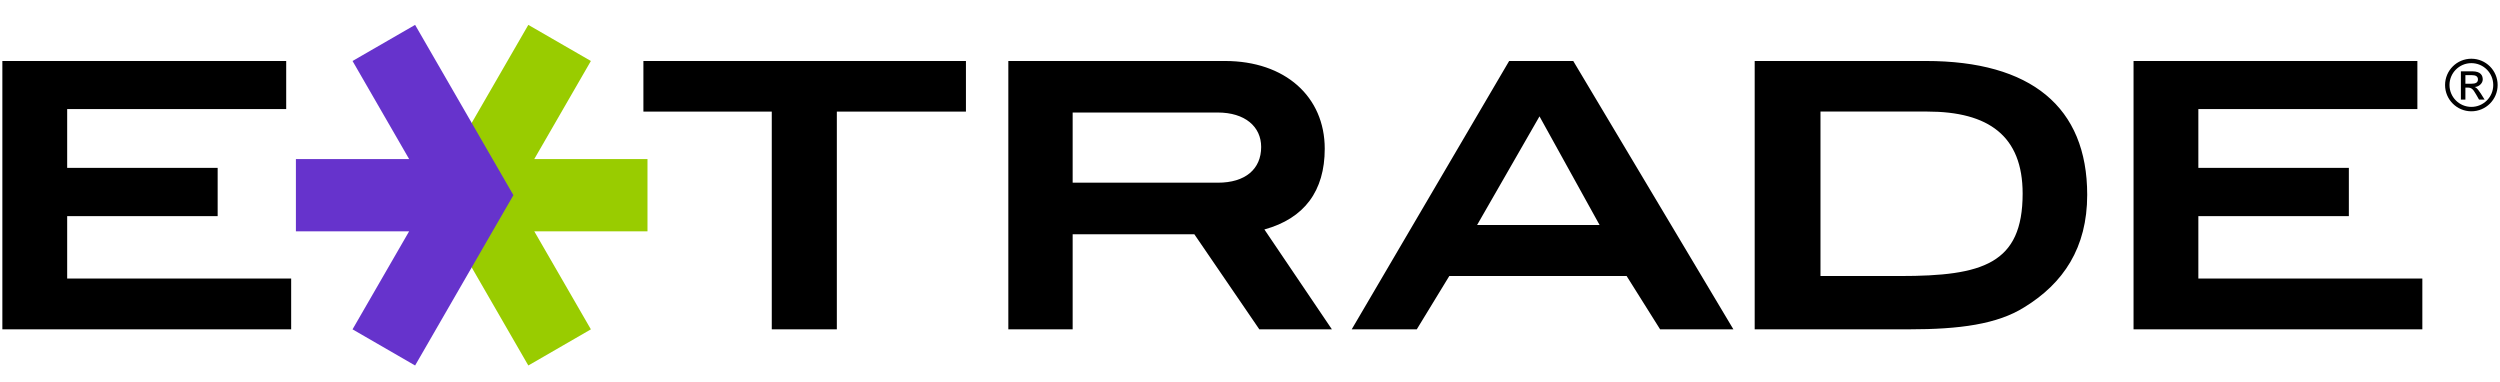
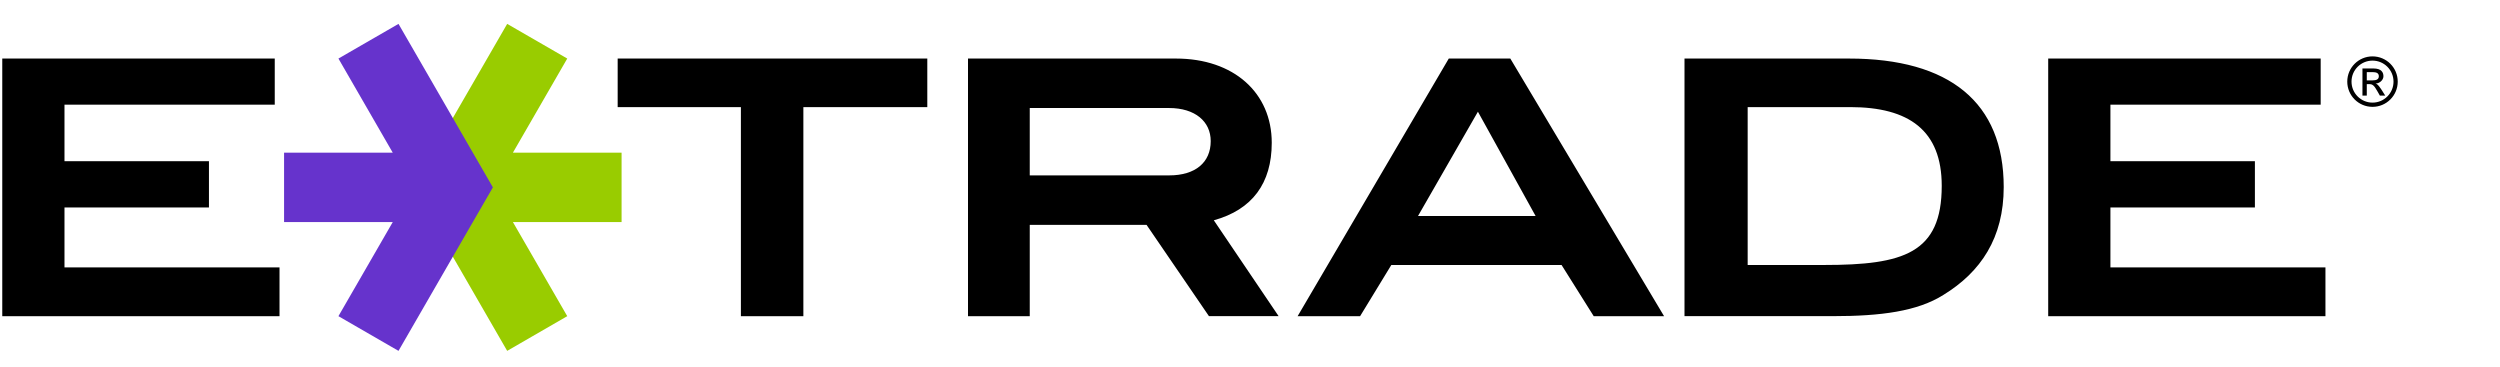
- <svg xmlns="http://www.w3.org/2000/svg" width="144" height="22">
+ <svg xmlns="http://www.w3.org/2000/svg" width="150" height="22">
  <path d="M143.864 4.898a1.514 1.514 0 1 1-3.028-.002 1.514 1.514 0 0 1 3.028.002zm-1.513-1.261a1.26 1.26 0 1 0 0 2.52 1.26 1.26 0 0 0 0-2.52zm.655.941c0 .224-.234.432-.47.432.132.045.235.164.578.728h-.321c-.253-.429-.344-.691-.613-.691h-.173v.691h-.26v-1.63h.656c.494 0 .603.245.603.47m-.999.244h.354c.226 0 .369-.062.369-.248 0-.185-.144-.247-.369-.247h-.354v.495m-2.48 14.148h-16.635V3.513h16.349v2.769h-12.616v3.389h8.669v2.778h-8.669v3.596h12.902v2.925zM16.771 16.045H3.869v-3.596h8.668V9.671H3.869V6.282h12.616V3.513H.136V18.97h16.635v-2.925zm31.43-9.618h7.437V3.513H37.06v2.914h7.394V18.97h3.748V6.427zm52.869-2.914h9.867c6.037 0 9.286 2.636 9.286 7.709 0 3.055-1.375 5.097-3.619 6.473-1.56.985-3.748 1.274-6.623 1.274h-8.911V3.513zm8.38 12.386c4.752 0 7.054-.696 7.054-4.75 0-3.317-1.959-4.723-5.493-4.723h-6.151v9.473h4.59zM81.606 18.97h-3.748l9.069-15.457h3.692l9.225 15.457h-4.221l-1.929-3.071H83.479l-1.873 3.071zm3.475-6.011h7.055l-3.461-6.257-3.594 6.257zM61.784 18.97H58.08V3.513h12.476c3.474 0 5.749 2.058 5.749 5.054 0 2.435-1.175 4.016-3.476 4.65l3.888 5.752h-4.18l-3.743-5.476h-7.009v5.477zm0-8.447h8.368c1.576 0 2.491-.78 2.491-2.057 0-1.172-.93-1.985-2.504-1.985h-8.354v4.042z" />
  <path fill="#9C0" d="M27.17 7.08l3.261-5.647 3.604 2.08-3.261 5.649h6.521v4.161h-6.521l3.261 5.647-3.604 2.082-3.261-5.649-2.403-4.161z" />
  <path fill="#63C" d="M27.17 7.08l-3.26-5.647-3.604 2.08 3.26 5.649h-6.522v4.161h6.522l-3.26 5.647 3.604 2.082 3.26-5.649 2.403-4.161z" />
</svg>
